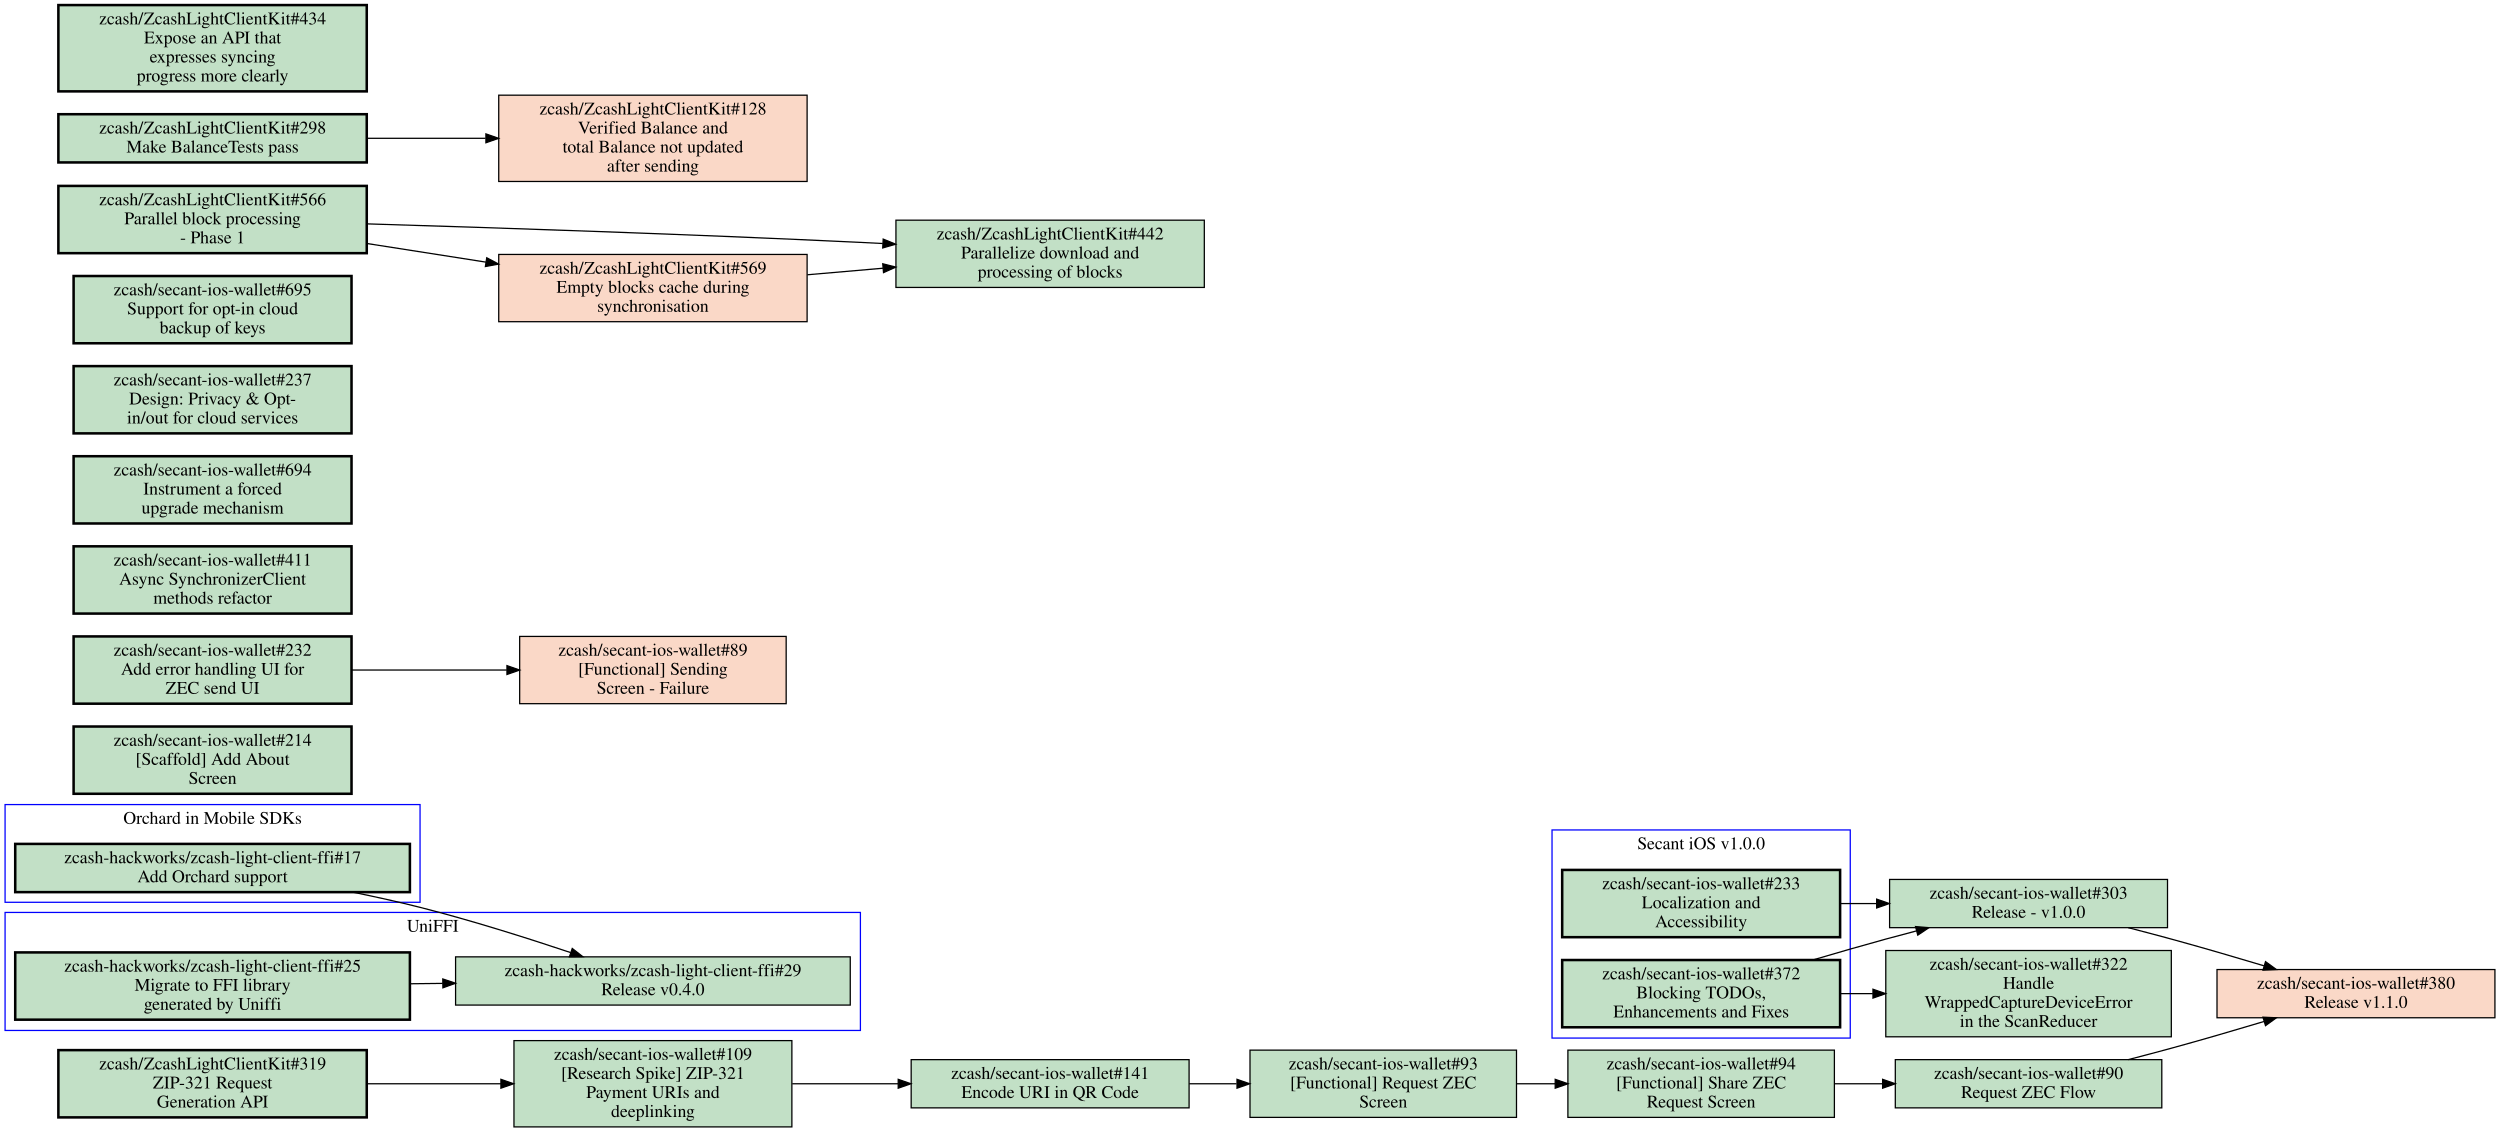
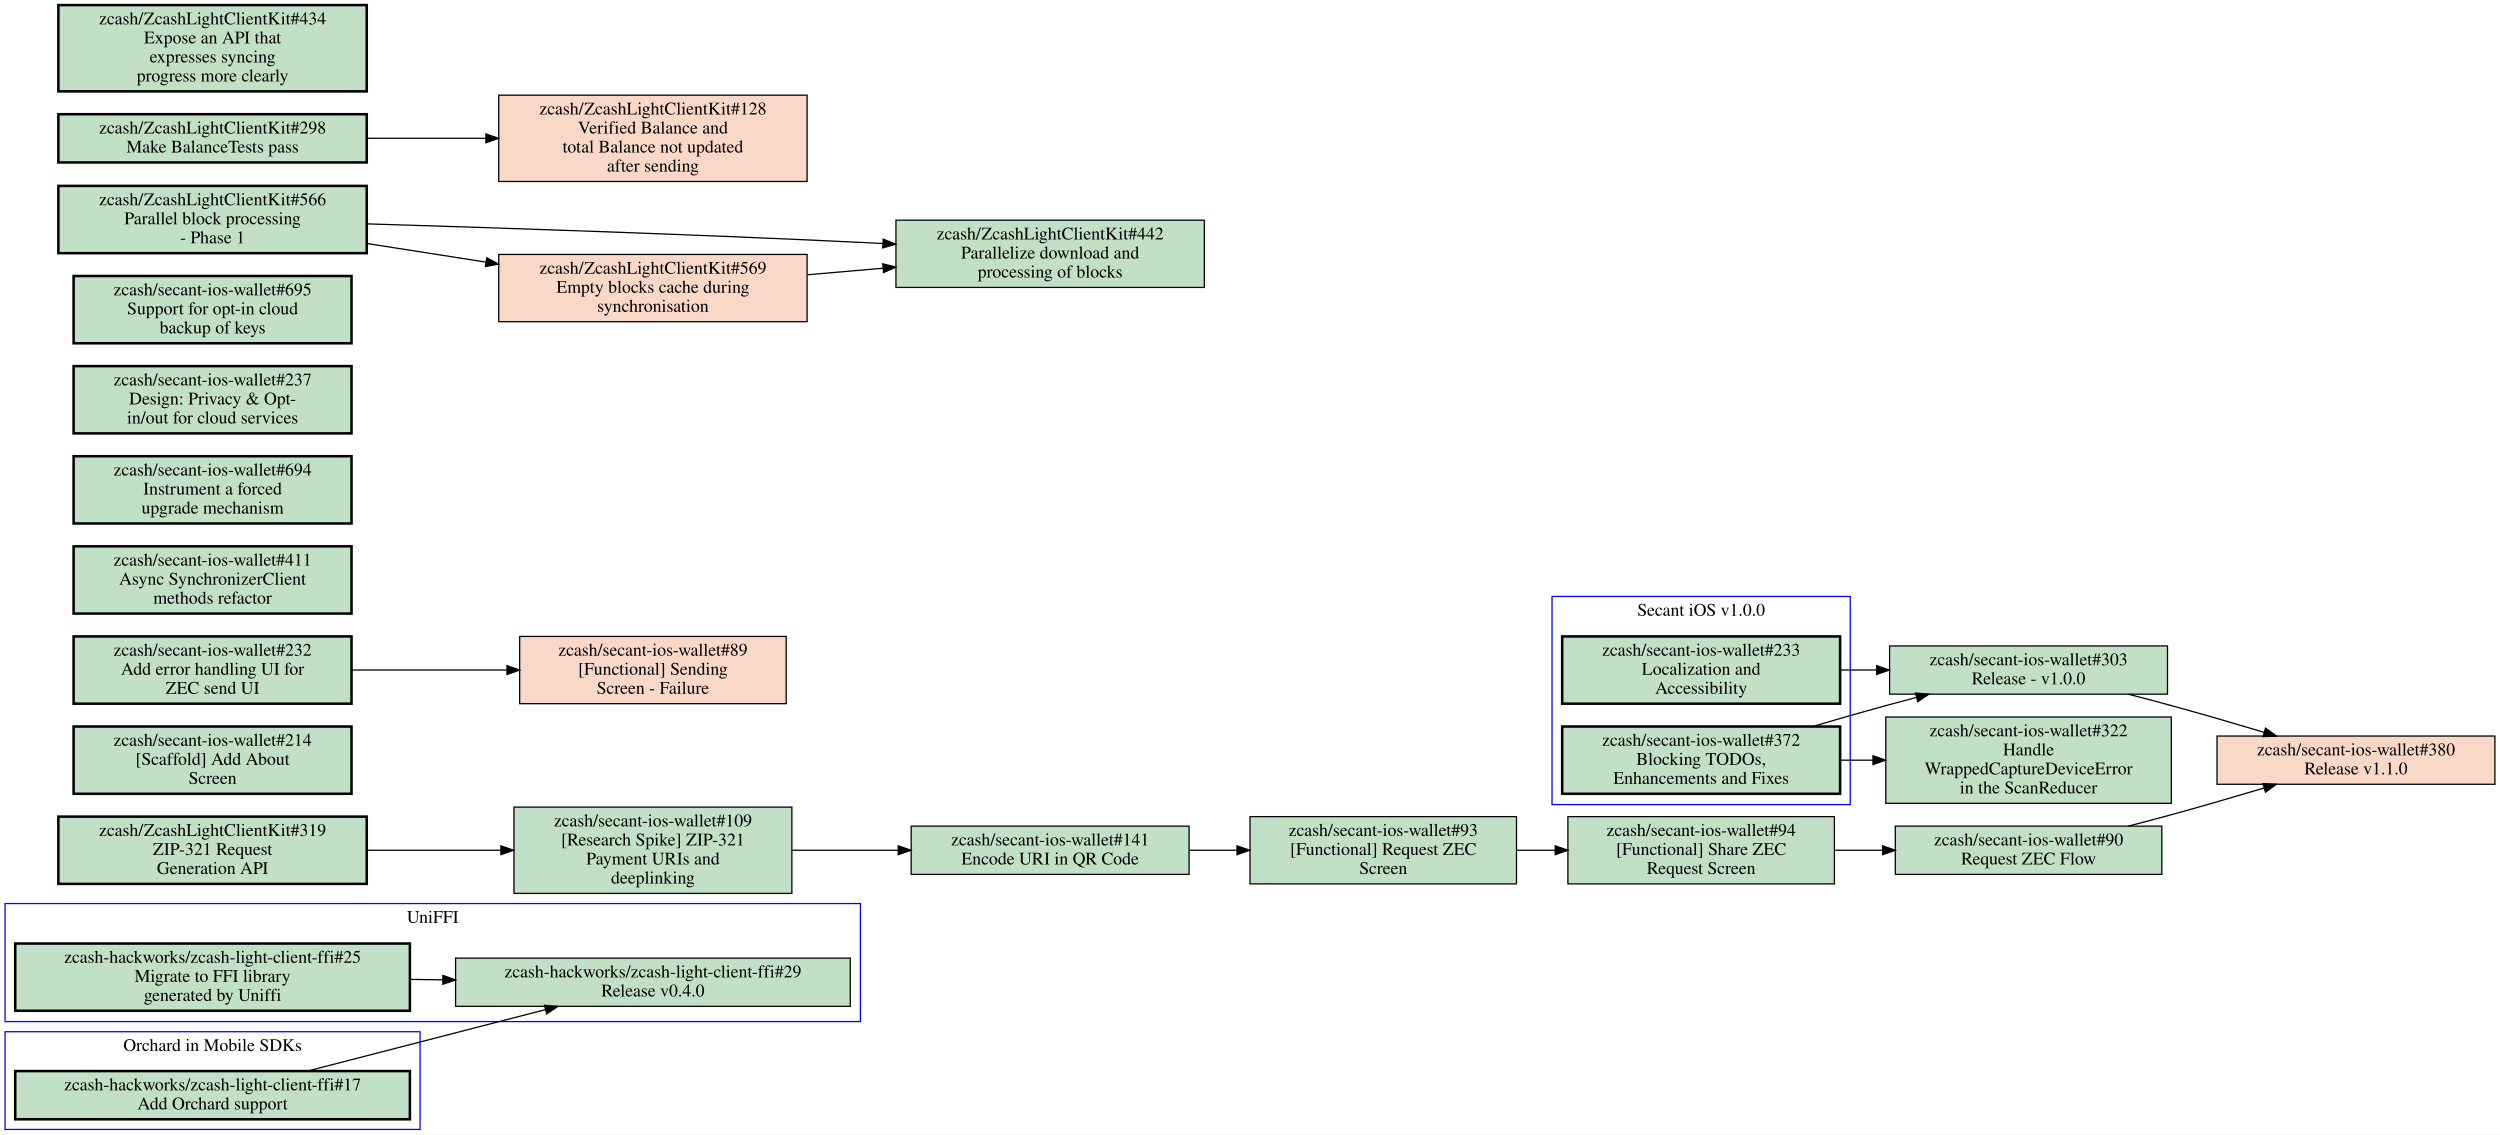
- <svg xmlns="http://www.w3.org/2000/svg" xmlns:xlink="http://www.w3.org/1999/xlink" width="1970pt" height="892pt" viewBox="0.00 0.00 1970.00 892.00">
-   <g id="graph0" class="graph" transform="scale(1 1) rotate(0) translate(4 888)">
-     <polygon fill="white" stroke="transparent" points="-4,4 -4,-888 1966,-888 1966,4 -4,4" />
+ <svg xmlns="http://www.w3.org/2000/svg" xmlns:xlink="http://www.w3.org/1999/xlink" width="1970pt" height="894pt" viewBox="0.00 0.00 1970.00 894.00">
+   <g id="graph0" class="graph" transform="scale(1 1) rotate(0) translate(4 890)">
+     <polygon fill="white" stroke="transparent" points="-4,4 -4,-890 1966,-890 1966,4 -4,4" />
    <g id="clust1" class="cluster">
-       <polygon fill="none" stroke="blue" points="0,-177 0,-254 327,-254 327,-177 0,-177" />
-       <text text-anchor="middle" x="163.5" y="-238.8" font-family="Times,serif" font-size="14.00">Orchard in Mobile SDKs</text>
+       <polygon fill="none" stroke="blue" points="0,-85 0,-178 674,-178 674,-85 0,-85" />
+       <text text-anchor="middle" x="337" y="-162.8" font-family="Times,serif" font-size="14.00">UniFFI</text>
    </g>
    <g id="clust2" class="cluster">
-       <polygon fill="none" stroke="blue" points="1219,-70 1219,-234 1454,-234 1454,-70 1219,-70" />
-       <text text-anchor="middle" x="1336.5" y="-218.8" font-family="Times,serif" font-size="14.00">Secant iOS v1.0.0</text>
+       <polygon fill="none" stroke="blue" points="1219,-256 1219,-420 1454,-420 1454,-256 1219,-256" />
+       <text text-anchor="middle" x="1336.5" y="-404.8" font-family="Times,serif" font-size="14.00">Secant iOS v1.0.0</text>
    </g>
    <g id="clust3" class="cluster">
-       <polygon fill="none" stroke="blue" points="0,-76 0,-169 674,-169 674,-76 0,-76" />
-       <text text-anchor="middle" x="337" y="-153.8" font-family="Times,serif" font-size="14.00">UniFFI</text>
+       <polygon fill="none" stroke="blue" points="0,0 0,-77 327,-77 327,0 0,0" />
+       <text text-anchor="middle" x="163.5" y="-61.8" font-family="Times,serif" font-size="14.00">Orchard in Mobile SDKs</text>
    </g>
    <g id="node1" class="node open">
      <g id="a_node1">
-         <a xlink:href="https://github.com/zcash-hackworks/zcash-light-client-ffi/issues/17" xlink:title="zcash-hackworks/zcash-light-client-ffi#17&#10;Add Orchard support" target="_blank">
-           <polygon fill="#c2e0c6" stroke="black" stroke-width="2" points="319,-223 8,-223 8,-185 319,-185 319,-223" />
-           <text text-anchor="middle" x="163.5" y="-207.8" font-family="Times,serif" font-size="14.00">zcash-hackworks/zcash-light-client-ffi#17</text>
-           <text text-anchor="middle" x="163.5" y="-192.8" font-family="Times,serif" font-size="14.00">Add Orchard support</text>
-         </a>
-       </g>
-     </g>
-     <g id="node4" class="node open">
-       <g id="a_node4">
        <a xlink:href="https://github.com/zcash-hackworks/zcash-light-client-ffi/issues/29" xlink:title="zcash-hackworks/zcash-light-client-ffi#29&#10;Release v0.4.0" target="_blank">
-           <polygon fill="#c2e0c6" stroke="black" points="666,-134 355,-134 355,-96 666,-96 666,-134" />
-           <text text-anchor="middle" x="510.5" y="-118.8" font-family="Times,serif" font-size="14.00">zcash-hackworks/zcash-light-client-ffi#29</text>
-           <text text-anchor="middle" x="510.5" y="-103.8" font-family="Times,serif" font-size="14.00">Release v0.4.0</text>
-         </a>
-       </g>
-     </g>
-     <g id="edge5" class="edge">
-       <path fill="none" stroke="black" d="M274.16,-184.93C291.9,-181.31 310.02,-177.3 327,-173 366.92,-162.89 410.93,-148.98 445.73,-137.33" />
-       <polygon fill="black" stroke="black" points="446.94,-140.62 455.29,-134.1 444.7,-133.99 446.94,-140.62" />
+           <polygon fill="#c2e0c6" stroke="black" points="666,-135 355,-135 355,-97 666,-97 666,-135" />
+           <text text-anchor="middle" x="510.5" y="-119.8" font-family="Times,serif" font-size="14.00">zcash-hackworks/zcash-light-client-ffi#29</text>
+           <text text-anchor="middle" x="510.5" y="-104.8" font-family="Times,serif" font-size="14.00">Release v0.4.0</text>
+         </a>
+       </g>
    </g>
    <g id="node2" class="node open">
      <g id="a_node2">
+         <a xlink:href="https://github.com/zcash-hackworks/zcash-light-client-ffi/issues/25" xlink:title="zcash-hackworks/zcash-light-client-ffi#25&#10;Migrate to FFI library&#10;generated by Uniffi" target="_blank">
+           <polygon fill="#c2e0c6" stroke="black" stroke-width="2" points="319,-146.5 8,-146.5 8,-93.5 319,-93.5 319,-146.5" />
+           <text text-anchor="middle" x="163.5" y="-131.3" font-family="Times,serif" font-size="14.00">zcash-hackworks/zcash-light-client-ffi#25</text>
+           <text text-anchor="middle" x="163.5" y="-116.3" font-family="Times,serif" font-size="14.00">Migrate to FFI library</text>
+           <text text-anchor="middle" x="163.5" y="-101.3" font-family="Times,serif" font-size="14.00">generated by Uniffi</text>
+         </a>
+       </g>
+     </g>
+     <g id="edge1" class="edge">
+       <path fill="none" stroke="black" d="M319.09,-118.21C327.66,-118.11 336.28,-118.01 344.89,-117.91" />
+       <polygon fill="black" stroke="black" points="345.01,-121.41 354.97,-117.79 344.93,-114.41 345.01,-121.41" />
+     </g>
+     <g id="node3" class="node open">
+       <g id="a_node3">
        <a xlink:href="https://github.com/zcash/secant-ios-wallet/issues/372" xlink:title="zcash/secant-ios-wallet#372&#10;Blocking TODOs,&#10;Enhancements and Fixes" target="_blank">
-           <polygon fill="#c2e0c6" stroke="black" stroke-width="2" points="1446,-131.5 1227,-131.5 1227,-78.5 1446,-78.5 1446,-131.5" />
-           <text text-anchor="middle" x="1336.5" y="-116.3" font-family="Times,serif" font-size="14.00">zcash/secant-ios-wallet#372</text>
-           <text text-anchor="middle" x="1336.5" y="-101.3" font-family="Times,serif" font-size="14.00">Blocking TODOs,</text>
-           <text text-anchor="middle" x="1336.5" y="-86.3" font-family="Times,serif" font-size="14.00">Enhancements and Fixes</text>
+           <polygon fill="#c2e0c6" stroke="black" stroke-width="2" points="1446,-317.5 1227,-317.5 1227,-264.5 1446,-264.5 1446,-317.5" />
+           <text text-anchor="middle" x="1336.5" y="-302.3" font-family="Times,serif" font-size="14.00">zcash/secant-ios-wallet#372</text>
+           <text text-anchor="middle" x="1336.5" y="-287.3" font-family="Times,serif" font-size="14.00">Blocking TODOs,</text>
+           <text text-anchor="middle" x="1336.5" y="-272.3" font-family="Times,serif" font-size="14.00">Enhancements and Fixes</text>
        </a>
      </g>
    </g>
    <g id="node6" class="node open">
      <g id="a_node6">
        <a xlink:href="https://github.com/zcash/secant-ios-wallet/issues/303" xlink:title="zcash/secant-ios-wallet#303&#10;Release - v1.0.0" target="_blank">
-           <polygon fill="#c2e0c6" stroke="black" points="1704,-195 1485,-195 1485,-157 1704,-157 1704,-195" />
-           <text text-anchor="middle" x="1594.5" y="-179.8" font-family="Times,serif" font-size="14.00">zcash/secant-ios-wallet#303</text>
-           <text text-anchor="middle" x="1594.5" y="-164.8" font-family="Times,serif" font-size="14.00">Release - v1.0.0</text>
+           <polygon fill="#c2e0c6" stroke="black" points="1704,-381 1485,-381 1485,-343 1704,-343 1704,-381" />
+           <text text-anchor="middle" x="1594.5" y="-365.8" font-family="Times,serif" font-size="14.00">zcash/secant-ios-wallet#303</text>
+           <text text-anchor="middle" x="1594.5" y="-350.8" font-family="Times,serif" font-size="14.00">Release - v1.0.0</text>
        </a>
      </g>
    </g>
    <g id="edge2" class="edge">
-       <path fill="none" stroke="black" d="M1424.4,-131.53C1443.4,-137.12 1463.3,-142.88 1482,-148 1489.8,-150.14 1497.9,-152.3 1506.1,-154.43" />
-       <polygon fill="black" stroke="black" points="1505.44,-157.87 1516,-157 1507.2,-151.1 1505.44,-157.87" />
+       <path fill="none" stroke="black" d="M1424.4,-317.53C1443.4,-323.12 1463.3,-328.88 1482,-334 1489.8,-336.14 1497.9,-338.3 1506.1,-340.43" />
+       <polygon fill="black" stroke="black" points="1505.44,-343.87 1516,-343 1507.2,-337.1 1505.44,-343.87" />
    </g>
    <g id="node7" class="node open">
      <g id="a_node7">
        <a xlink:href="https://github.com/zcash/secant-ios-wallet/issues/322" xlink:title="zcash/secant-ios-wallet#322&#10;Handle&#10;WrappedCaptureDeviceError&#10;in the ScanReducer" target="_blank">
-           <polygon fill="#c2e0c6" stroke="black" points="1707,-139 1482,-139 1482,-71 1707,-71 1707,-139" />
-           <text text-anchor="middle" x="1594.5" y="-123.8" font-family="Times,serif" font-size="14.00">zcash/secant-ios-wallet#322</text>
-           <text text-anchor="middle" x="1594.5" y="-108.8" font-family="Times,serif" font-size="14.00">Handle</text>
-           <text text-anchor="middle" x="1594.5" y="-93.8" font-family="Times,serif" font-size="14.00">WrappedCaptureDeviceError</text>
-           <text text-anchor="middle" x="1594.5" y="-78.8" font-family="Times,serif" font-size="14.00">in the ScanReducer</text>
+           <polygon fill="#c2e0c6" stroke="black" points="1707,-325 1482,-325 1482,-257 1707,-257 1707,-325" />
+           <text text-anchor="middle" x="1594.5" y="-309.8" font-family="Times,serif" font-size="14.00">zcash/secant-ios-wallet#322</text>
+           <text text-anchor="middle" x="1594.5" y="-294.8" font-family="Times,serif" font-size="14.00">Handle</text>
+           <text text-anchor="middle" x="1594.5" y="-279.8" font-family="Times,serif" font-size="14.00">WrappedCaptureDeviceError</text>
+           <text text-anchor="middle" x="1594.5" y="-264.8" font-family="Times,serif" font-size="14.00">in the ScanReducer</text>
        </a>
      </g>
    </g>
    <g id="edge3" class="edge">
-       <path fill="none" stroke="black" d="M1446.1,-105C1454.6,-105 1463.2,-105 1471.8,-105" />
-       <polygon fill="black" stroke="black" points="1471.9,-108.5 1481.9,-105 1471.9,-101.5 1471.9,-108.5" />
-     </g>
-     <g id="node3" class="node open">
-       <g id="a_node3">
+       <path fill="none" stroke="black" d="M1446.1,-291C1454.6,-291 1463.2,-291 1471.8,-291" />
+       <polygon fill="black" stroke="black" points="1471.9,-294.5 1481.9,-291 1471.9,-287.5 1471.9,-294.5" />
+     </g>
+     <g id="node4" class="node open">
+       <g id="a_node4">
        <a xlink:href="https://github.com/zcash/secant-ios-wallet/issues/233" xlink:title="zcash/secant-ios-wallet#233&#10;Localization and&#10;Accessibility" target="_blank">
-           <polygon fill="#c2e0c6" stroke="black" stroke-width="2" points="1446,-202.5 1227,-202.5 1227,-149.5 1446,-149.5 1446,-202.5" />
-           <text text-anchor="middle" x="1336.5" y="-187.3" font-family="Times,serif" font-size="14.00">zcash/secant-ios-wallet#233</text>
-           <text text-anchor="middle" x="1336.5" y="-172.3" font-family="Times,serif" font-size="14.00">Localization and</text>
-           <text text-anchor="middle" x="1336.5" y="-157.3" font-family="Times,serif" font-size="14.00">Accessibility</text>
+           <polygon fill="#c2e0c6" stroke="black" stroke-width="2" points="1446,-388.5 1227,-388.5 1227,-335.5 1446,-335.5 1446,-388.5" />
+           <text text-anchor="middle" x="1336.5" y="-373.3" font-family="Times,serif" font-size="14.00">zcash/secant-ios-wallet#233</text>
+           <text text-anchor="middle" x="1336.5" y="-358.3" font-family="Times,serif" font-size="14.00">Localization and</text>
+           <text text-anchor="middle" x="1336.5" y="-343.3" font-family="Times,serif" font-size="14.00">Accessibility</text>
        </a>
      </g>
    </g>
    <g id="edge4" class="edge">
-       <path fill="none" stroke="black" d="M1446.1,-176C1455.5,-176 1465,-176 1474.5,-176" />
-       <polygon fill="black" stroke="black" points="1474.8,-179.5 1484.8,-176 1474.8,-172.5 1474.8,-179.5" />
+       <path fill="none" stroke="black" d="M1446.1,-362C1455.5,-362 1465,-362 1474.5,-362" />
+       <polygon fill="black" stroke="black" points="1474.8,-365.5 1484.8,-362 1474.8,-358.5 1474.8,-365.5" />
    </g>
    <g id="node5" class="node open">
      <g id="a_node5">
-         <a xlink:href="https://github.com/zcash-hackworks/zcash-light-client-ffi/issues/25" xlink:title="zcash-hackworks/zcash-light-client-ffi#25&#10;Migrate to FFI library&#10;generated by Uniffi" target="_blank">
-           <polygon fill="#c2e0c6" stroke="black" stroke-width="2" points="319,-137.5 8,-137.5 8,-84.5 319,-84.5 319,-137.5" />
-           <text text-anchor="middle" x="163.5" y="-122.3" font-family="Times,serif" font-size="14.00">zcash-hackworks/zcash-light-client-ffi#25</text>
-           <text text-anchor="middle" x="163.5" y="-107.3" font-family="Times,serif" font-size="14.00">Migrate to FFI library</text>
-           <text text-anchor="middle" x="163.5" y="-92.3" font-family="Times,serif" font-size="14.00">generated by Uniffi</text>
-         </a>
-       </g>
-     </g>
-     <g id="edge1" class="edge">
-       <path fill="none" stroke="black" d="M319.09,-112.79C327.66,-112.89 336.28,-112.99 344.89,-113.09" />
-       <polygon fill="black" stroke="black" points="344.93,-116.59 354.97,-113.21 345.01,-109.59 344.93,-116.59" />
+         <a xlink:href="https://github.com/zcash-hackworks/zcash-light-client-ffi/issues/17" xlink:title="zcash-hackworks/zcash-light-client-ffi#17&#10;Add Orchard support" target="_blank">
+           <polygon fill="#c2e0c6" stroke="black" stroke-width="2" points="319,-46 8,-46 8,-8 319,-8 319,-46" />
+           <text text-anchor="middle" x="163.5" y="-30.8" font-family="Times,serif" font-size="14.00">zcash-hackworks/zcash-light-client-ffi#17</text>
+           <text text-anchor="middle" x="163.5" y="-15.8" font-family="Times,serif" font-size="14.00">Add Orchard support</text>
+         </a>
+       </g>
+     </g>
+     <g id="edge5" class="edge">
+       <path fill="none" stroke="black" d="M238.51,-46.09C293.54,-60.29 368.67,-79.67 425.87,-94.43" />
+       <polygon fill="black" stroke="black" points="425.05,-97.83 435.61,-96.94 426.8,-91.06 425.05,-97.83" />
    </g>
    <g id="node8" class="node closed">
      <g id="a_node8">
        <a xlink:href="https://github.com/zcash/secant-ios-wallet/issues/380" xlink:title="zcash/secant-ios-wallet#380&#10;Release v1.1.0" target="_blank">
-           <polygon fill="#fad8c7" stroke="black" points="1962,-124 1743,-124 1743,-86 1962,-86 1962,-124" />
-           <text text-anchor="middle" x="1852.5" y="-108.8" font-family="Times,serif" font-size="14.00">zcash/secant-ios-wallet#380</text>
-           <text text-anchor="middle" x="1852.5" y="-93.8" font-family="Times,serif" font-size="14.00">Release v1.1.0</text>
+           <polygon fill="#fad8c7" stroke="black" points="1962,-310 1743,-310 1743,-272 1962,-272 1962,-310" />
+           <text text-anchor="middle" x="1852.5" y="-294.8" font-family="Times,serif" font-size="14.00">zcash/secant-ios-wallet#380</text>
+           <text text-anchor="middle" x="1852.5" y="-279.8" font-family="Times,serif" font-size="14.00">Release v1.1.0</text>
        </a>
      </g>
    </g>
    <g id="edge6" class="edge">
-       <path fill="none" stroke="black" d="M1673,-157C1684.4,-154.07 1696,-151.01 1707,-148 1730.9,-141.46 1756.8,-133.89 1780,-126.94" />
-       <polygon fill="black" stroke="black" points="1781.23,-130.23 1789.8,-124 1779.22,-123.52 1781.23,-130.23" />
+       <path fill="none" stroke="black" d="M1673,-343C1684.4,-340.07 1696,-337.01 1707,-334 1730.9,-327.46 1756.8,-319.89 1780,-312.94" />
+       <polygon fill="black" stroke="black" points="1781.23,-316.23 1789.8,-310 1779.22,-309.52 1781.23,-316.23" />
    </g>
    <g id="node9" class="node open">
      <g id="a_node9">
        <a xlink:href="https://github.com/zcash/secant-ios-wallet/issues/214" xlink:title="zcash/secant-ios-wallet#214&#10;[Scaffold] Add About&#10;Screen" target="_blank">
-           <polygon fill="#c2e0c6" stroke="black" stroke-width="2" points="273,-315.5 54,-315.5 54,-262.5 273,-262.5 273,-315.5" />
-           <text text-anchor="middle" x="163.5" y="-300.3" font-family="Times,serif" font-size="14.00">zcash/secant-ios-wallet#214</text>
-           <text text-anchor="middle" x="163.5" y="-285.3" font-family="Times,serif" font-size="14.00">[Scaffold] Add About</text>
-           <text text-anchor="middle" x="163.5" y="-270.3" font-family="Times,serif" font-size="14.00">Screen</text>
+           <polygon fill="#c2e0c6" stroke="black" stroke-width="2" points="273,-317.5 54,-317.5 54,-264.5 273,-264.5 273,-317.5" />
+           <text text-anchor="middle" x="163.5" y="-302.3" font-family="Times,serif" font-size="14.00">zcash/secant-ios-wallet#214</text>
+           <text text-anchor="middle" x="163.5" y="-287.3" font-family="Times,serif" font-size="14.00">[Scaffold] Add About</text>
+           <text text-anchor="middle" x="163.5" y="-272.3" font-family="Times,serif" font-size="14.00">Screen</text>
        </a>
      </g>
    </g>
    <g id="node10" class="node open">
      <g id="a_node10">
        <a xlink:href="https://github.com/zcash/secant-ios-wallet/issues/93" xlink:title="zcash/secant-ios-wallet#93&#10;[Functional] Request ZEC&#10;Screen" target="_blank">
-           <polygon fill="#c2e0c6" stroke="black" points="1191,-60.5 981,-60.5 981,-7.5 1191,-7.5 1191,-60.5" />
-           <text text-anchor="middle" x="1086" y="-45.3" font-family="Times,serif" font-size="14.00">zcash/secant-ios-wallet#93</text>
-           <text text-anchor="middle" x="1086" y="-30.3" font-family="Times,serif" font-size="14.00">[Functional] Request ZEC</text>
-           <text text-anchor="middle" x="1086" y="-15.3" font-family="Times,serif" font-size="14.00">Screen</text>
+           <polygon fill="#c2e0c6" stroke="black" points="1191,-246.5 981,-246.5 981,-193.5 1191,-193.5 1191,-246.5" />
+           <text text-anchor="middle" x="1086" y="-231.3" font-family="Times,serif" font-size="14.00">zcash/secant-ios-wallet#93</text>
+           <text text-anchor="middle" x="1086" y="-216.3" font-family="Times,serif" font-size="14.00">[Functional] Request ZEC</text>
+           <text text-anchor="middle" x="1086" y="-201.3" font-family="Times,serif" font-size="14.00">Screen</text>
        </a>
      </g>
    </g>
    <g id="node11" class="node open">
      <g id="a_node11">
        <a xlink:href="https://github.com/zcash/secant-ios-wallet/issues/94" xlink:title="zcash/secant-ios-wallet#94&#10;[Functional] Share ZEC&#10;Request Screen" target="_blank">
-           <polygon fill="#c2e0c6" stroke="black" points="1441.5,-60.5 1231.5,-60.5 1231.5,-7.5 1441.5,-7.5 1441.5,-60.5" />
-           <text text-anchor="middle" x="1336.5" y="-45.3" font-family="Times,serif" font-size="14.00">zcash/secant-ios-wallet#94</text>
-           <text text-anchor="middle" x="1336.5" y="-30.3" font-family="Times,serif" font-size="14.00">[Functional] Share ZEC</text>
-           <text text-anchor="middle" x="1336.5" y="-15.3" font-family="Times,serif" font-size="14.00">Request Screen</text>
+           <polygon fill="#c2e0c6" stroke="black" points="1441.5,-246.5 1231.5,-246.5 1231.5,-193.5 1441.5,-193.5 1441.5,-246.5" />
+           <text text-anchor="middle" x="1336.5" y="-231.3" font-family="Times,serif" font-size="14.00">zcash/secant-ios-wallet#94</text>
+           <text text-anchor="middle" x="1336.5" y="-216.3" font-family="Times,serif" font-size="14.00">[Functional] Share ZEC</text>
+           <text text-anchor="middle" x="1336.5" y="-201.3" font-family="Times,serif" font-size="14.00">Request Screen</text>
        </a>
      </g>
    </g>
    <g id="edge7" class="edge">
-       <path fill="none" stroke="black" d="M1191.3,-34C1201.3,-34 1211.4,-34 1221.5,-34" />
-       <polygon fill="black" stroke="black" points="1221.5,-37.5 1231.5,-34 1221.5,-30.5 1221.5,-37.5" />
+       <path fill="none" stroke="black" d="M1191.3,-220C1201.3,-220 1211.4,-220 1221.5,-220" />
+       <polygon fill="black" stroke="black" points="1221.5,-223.5 1231.5,-220 1221.5,-216.5 1221.5,-223.5" />
    </g>
    <g id="node12" class="node open">
      <g id="a_node12">
        <a xlink:href="https://github.com/zcash/secant-ios-wallet/issues/90" xlink:title="zcash/secant-ios-wallet#90&#10;Request ZEC Flow" target="_blank">
-           <polygon fill="#c2e0c6" stroke="black" points="1699.5,-53 1489.5,-53 1489.5,-15 1699.5,-15 1699.5,-53" />
-           <text text-anchor="middle" x="1594.5" y="-37.8" font-family="Times,serif" font-size="14.00">zcash/secant-ios-wallet#90</text>
-           <text text-anchor="middle" x="1594.5" y="-22.8" font-family="Times,serif" font-size="14.00">Request ZEC Flow</text>
+           <polygon fill="#c2e0c6" stroke="black" points="1699.5,-239 1489.5,-239 1489.5,-201 1699.5,-201 1699.5,-239" />
+           <text text-anchor="middle" x="1594.5" y="-223.8" font-family="Times,serif" font-size="14.00">zcash/secant-ios-wallet#90</text>
+           <text text-anchor="middle" x="1594.5" y="-208.8" font-family="Times,serif" font-size="14.00">Request ZEC Flow</text>
        </a>
      </g>
    </g>
    <g id="edge8" class="edge">
-       <path fill="none" stroke="black" d="M1441.6,-34C1454.1,-34 1466.8,-34 1479.4,-34" />
-       <polygon fill="black" stroke="black" points="1479.5,-37.5 1489.5,-34 1479.5,-30.5 1479.5,-37.5" />
+       <path fill="none" stroke="black" d="M1441.6,-220C1454.1,-220 1466.8,-220 1479.4,-220" />
+       <polygon fill="black" stroke="black" points="1479.5,-223.5 1489.5,-220 1479.5,-216.5 1479.5,-223.5" />
    </g>
    <g id="edge9" class="edge">
-       <path fill="none" stroke="black" d="M1673,-53C1684.4,-55.94 1696,-58.99 1707,-62 1730.9,-68.54 1756.8,-76.11 1780,-83.06" />
-       <polygon fill="black" stroke="black" points="1779.22,-86.48 1789.8,-86 1781.22,-79.78 1779.22,-86.48" />
+       <path fill="none" stroke="black" d="M1673,-239C1684.4,-241.93 1696,-244.99 1707,-248 1730.9,-254.54 1756.8,-262.11 1780,-269.06" />
+       <polygon fill="black" stroke="black" points="1779.22,-272.48 1789.8,-272 1781.23,-265.77 1779.22,-272.48" />
    </g>
    <g id="node13" class="node closed">
      <g id="a_node13">
        <a xlink:href="https://github.com/zcash/secant-ios-wallet/issues/89" xlink:title="zcash/secant-ios-wallet#89&#10;[Functional] Sending&#10;Screen - Failure" target="_blank">
-           <polygon fill="#fad8c7" stroke="black" points="615.5,-386.5 405.5,-386.5 405.5,-333.5 615.5,-333.5 615.5,-386.5" />
-           <text text-anchor="middle" x="510.5" y="-371.3" font-family="Times,serif" font-size="14.00">zcash/secant-ios-wallet#89</text>
-           <text text-anchor="middle" x="510.5" y="-356.3" font-family="Times,serif" font-size="14.00">[Functional] Sending</text>
-           <text text-anchor="middle" x="510.5" y="-341.3" font-family="Times,serif" font-size="14.00">Screen - Failure</text>
+           <polygon fill="#fad8c7" stroke="black" points="615.5,-388.5 405.5,-388.5 405.5,-335.5 615.5,-335.5 615.5,-388.5" />
+           <text text-anchor="middle" x="510.5" y="-373.3" font-family="Times,serif" font-size="14.00">zcash/secant-ios-wallet#89</text>
+           <text text-anchor="middle" x="510.5" y="-358.3" font-family="Times,serif" font-size="14.00">[Functional] Sending</text>
+           <text text-anchor="middle" x="510.5" y="-343.3" font-family="Times,serif" font-size="14.00">Screen - Failure</text>
        </a>
      </g>
    </g>
    <g id="node14" class="node open">
      <g id="a_node14">
        <a xlink:href="https://github.com/zcash/secant-ios-wallet/issues/411" xlink:title="zcash/secant-ios-wallet#411&#10;Async SynchronizerClient&#10;methods refactor" target="_blank">
-           <polygon fill="#c2e0c6" stroke="black" stroke-width="2" points="273,-457.5 54,-457.5 54,-404.5 273,-404.5 273,-457.5" />
-           <text text-anchor="middle" x="163.5" y="-442.3" font-family="Times,serif" font-size="14.00">zcash/secant-ios-wallet#411</text>
-           <text text-anchor="middle" x="163.5" y="-427.3" font-family="Times,serif" font-size="14.00">Async SynchronizerClient</text>
-           <text text-anchor="middle" x="163.5" y="-412.3" font-family="Times,serif" font-size="14.00">methods refactor</text>
+           <polygon fill="#c2e0c6" stroke="black" stroke-width="2" points="273,-459.5 54,-459.5 54,-406.5 273,-406.5 273,-459.5" />
+           <text text-anchor="middle" x="163.5" y="-444.3" font-family="Times,serif" font-size="14.00">zcash/secant-ios-wallet#411</text>
+           <text text-anchor="middle" x="163.5" y="-429.3" font-family="Times,serif" font-size="14.00">Async SynchronizerClient</text>
+           <text text-anchor="middle" x="163.5" y="-414.3" font-family="Times,serif" font-size="14.00">methods refactor</text>
        </a>
      </g>
    </g>
    <g id="node15" class="node open">
      <g id="a_node15">
        <a xlink:href="https://github.com/zcash/secant-ios-wallet/issues/109" xlink:title="zcash/secant-ios-wallet#109&#10;[Research Spike] ZIP-321&#10;Payment URIs and&#10;deeplinking" target="_blank">
-           <polygon fill="#c2e0c6" stroke="black" points="620,-68 401,-68 401,0 620,0 620,-68" />
-           <text text-anchor="middle" x="510.5" y="-52.8" font-family="Times,serif" font-size="14.00">zcash/secant-ios-wallet#109</text>
-           <text text-anchor="middle" x="510.5" y="-37.8" font-family="Times,serif" font-size="14.00">[Research Spike] ZIP-321</text>
-           <text text-anchor="middle" x="510.5" y="-22.8" font-family="Times,serif" font-size="14.00">Payment URIs and</text>
-           <text text-anchor="middle" x="510.5" y="-7.8" font-family="Times,serif" font-size="14.00">deeplinking</text>
+           <polygon fill="#c2e0c6" stroke="black" points="620,-254 401,-254 401,-186 620,-186 620,-254" />
+           <text text-anchor="middle" x="510.5" y="-238.8" font-family="Times,serif" font-size="14.00">zcash/secant-ios-wallet#109</text>
+           <text text-anchor="middle" x="510.5" y="-223.8" font-family="Times,serif" font-size="14.00">[Research Spike] ZIP-321</text>
+           <text text-anchor="middle" x="510.5" y="-208.8" font-family="Times,serif" font-size="14.00">Payment URIs and</text>
+           <text text-anchor="middle" x="510.5" y="-193.8" font-family="Times,serif" font-size="14.00">deeplinking</text>
        </a>
      </g>
    </g>
    <g id="node16" class="node open">
      <g id="a_node16">
        <a xlink:href="https://github.com/zcash/secant-ios-wallet/issues/141" xlink:title="zcash/secant-ios-wallet#141&#10;Encode URI in QR Code" target="_blank">
-           <polygon fill="#c2e0c6" stroke="black" points="933,-53 714,-53 714,-15 933,-15 933,-53" />
-           <text text-anchor="middle" x="823.5" y="-37.8" font-family="Times,serif" font-size="14.00">zcash/secant-ios-wallet#141</text>
-           <text text-anchor="middle" x="823.5" y="-22.8" font-family="Times,serif" font-size="14.00">Encode URI in QR Code</text>
+           <polygon fill="#c2e0c6" stroke="black" points="933,-239 714,-239 714,-201 933,-201 933,-239" />
+           <text text-anchor="middle" x="823.5" y="-223.8" font-family="Times,serif" font-size="14.00">zcash/secant-ios-wallet#141</text>
+           <text text-anchor="middle" x="823.5" y="-208.8" font-family="Times,serif" font-size="14.00">Encode URI in QR Code</text>
        </a>
      </g>
    </g>
    <g id="edge10" class="edge">
-       <path fill="none" stroke="black" d="M620.27,-34C647.26,-34 676.32,-34 703.76,-34" />
-       <polygon fill="black" stroke="black" points="703.79,-37.5 713.79,-34 703.79,-30.5 703.79,-37.5" />
+       <path fill="none" stroke="black" d="M620.27,-220C647.26,-220 676.32,-220 703.76,-220" />
+       <polygon fill="black" stroke="black" points="703.79,-223.5 713.79,-220 703.79,-216.5 703.79,-223.5" />
    </g>
    <g id="edge11" class="edge">
-       <path fill="none" stroke="black" d="M933.09,-34C945.41,-34 958,-34 970.4,-34" />
-       <polygon fill="black" stroke="black" points="970.76,-37.5 980.76,-34 970.76,-30.5 970.76,-37.5" />
+       <path fill="none" stroke="black" d="M933.09,-220C945.41,-220 958,-220 970.4,-220" />
+       <polygon fill="black" stroke="black" points="970.76,-223.5 980.76,-220 970.76,-216.5 970.76,-223.5" />
    </g>
    <g id="node17" class="node open">
      <g id="a_node17">
        <a xlink:href="https://github.com/zcash/secant-ios-wallet/issues/232" xlink:title="zcash/secant-ios-wallet#232&#10;Add error handling UI for&#10;ZEC send UI" target="_blank">
-           <polygon fill="#c2e0c6" stroke="black" stroke-width="2" points="273,-386.5 54,-386.5 54,-333.5 273,-333.5 273,-386.5" />
-           <text text-anchor="middle" x="163.5" y="-371.3" font-family="Times,serif" font-size="14.00">zcash/secant-ios-wallet#232</text>
-           <text text-anchor="middle" x="163.5" y="-356.3" font-family="Times,serif" font-size="14.00">Add error handling UI for</text>
-           <text text-anchor="middle" x="163.5" y="-341.3" font-family="Times,serif" font-size="14.00">ZEC send UI</text>
+           <polygon fill="#c2e0c6" stroke="black" stroke-width="2" points="273,-388.5 54,-388.5 54,-335.5 273,-335.5 273,-388.5" />
+           <text text-anchor="middle" x="163.5" y="-373.3" font-family="Times,serif" font-size="14.00">zcash/secant-ios-wallet#232</text>
+           <text text-anchor="middle" x="163.5" y="-358.3" font-family="Times,serif" font-size="14.00">Add error handling UI for</text>
+           <text text-anchor="middle" x="163.5" y="-343.3" font-family="Times,serif" font-size="14.00">ZEC send UI</text>
        </a>
      </g>
    </g>
    <g id="edge12" class="edge">
-       <path fill="none" stroke="black" d="M273.19,-360C312.07,-360 355.99,-360 395.32,-360" />
-       <polygon fill="black" stroke="black" points="395.48,-363.5 405.48,-360 395.48,-356.5 395.48,-363.5" />
+       <path fill="none" stroke="black" d="M273.19,-362C312.07,-362 355.99,-362 395.32,-362" />
+       <polygon fill="black" stroke="black" points="395.48,-365.5 405.48,-362 395.48,-358.5 395.48,-365.5" />
    </g>
    <g id="node18" class="node open">
      <g id="a_node18">
        <a xlink:href="https://github.com/zcash/ZcashLightClientKit/issues/319" xlink:title="zcash/ZcashLightClientKit#319&#10;ZIP-321 Request&#10;Generation API" target="_blank">
-           <polygon fill="#c2e0c6" stroke="black" stroke-width="2" points="285,-60.5 42,-60.5 42,-7.5 285,-7.5 285,-60.5" />
-           <text text-anchor="middle" x="163.5" y="-45.3" font-family="Times,serif" font-size="14.00">zcash/ZcashLightClientKit#319</text>
-           <text text-anchor="middle" x="163.5" y="-30.3" font-family="Times,serif" font-size="14.00">ZIP-321 Request</text>
-           <text text-anchor="middle" x="163.5" y="-15.3" font-family="Times,serif" font-size="14.00">Generation API</text>
+           <polygon fill="#c2e0c6" stroke="black" stroke-width="2" points="285,-246.5 42,-246.5 42,-193.5 285,-193.5 285,-246.5" />
+           <text text-anchor="middle" x="163.5" y="-231.3" font-family="Times,serif" font-size="14.00">zcash/ZcashLightClientKit#319</text>
+           <text text-anchor="middle" x="163.5" y="-216.3" font-family="Times,serif" font-size="14.00">ZIP-321 Request</text>
+           <text text-anchor="middle" x="163.5" y="-201.3" font-family="Times,serif" font-size="14.00">Generation API</text>
        </a>
      </g>
    </g>
    <g id="edge13" class="edge">
-       <path fill="none" stroke="black" d="M285.16,-34C319.39,-34 356.61,-34 390.72,-34" />
-       <polygon fill="black" stroke="black" points="390.72,-37.5 400.72,-34 390.72,-30.5 390.72,-37.5" />
+       <path fill="none" stroke="black" d="M285.16,-220C319.39,-220 356.61,-220 390.72,-220" />
+       <polygon fill="black" stroke="black" points="390.72,-223.5 400.72,-220 390.72,-216.5 390.72,-223.5" />
    </g>
    <g id="node19" class="node open">
      <g id="a_node19">
        <a xlink:href="https://github.com/zcash/secant-ios-wallet/issues/694" xlink:title="zcash/secant-ios-wallet#694&#10;Instrument a forced&#10;upgrade mechanism" target="_blank">
-           <polygon fill="#c2e0c6" stroke="black" stroke-width="2" points="273,-528.5 54,-528.5 54,-475.5 273,-475.5 273,-528.5" />
-           <text text-anchor="middle" x="163.5" y="-513.3" font-family="Times,serif" font-size="14.00">zcash/secant-ios-wallet#694</text>
-           <text text-anchor="middle" x="163.5" y="-498.3" font-family="Times,serif" font-size="14.00">Instrument a forced</text>
-           <text text-anchor="middle" x="163.5" y="-483.3" font-family="Times,serif" font-size="14.00">upgrade mechanism</text>
+           <polygon fill="#c2e0c6" stroke="black" stroke-width="2" points="273,-530.5 54,-530.5 54,-477.5 273,-477.5 273,-530.5" />
+           <text text-anchor="middle" x="163.5" y="-515.3" font-family="Times,serif" font-size="14.00">zcash/secant-ios-wallet#694</text>
+           <text text-anchor="middle" x="163.5" y="-500.3" font-family="Times,serif" font-size="14.00">Instrument a forced</text>
+           <text text-anchor="middle" x="163.5" y="-485.3" font-family="Times,serif" font-size="14.00">upgrade mechanism</text>
        </a>
      </g>
    </g>
    <g id="node20" class="node open">
      <g id="a_node20">
        <a xlink:href="https://github.com/zcash/secant-ios-wallet/issues/237" xlink:title="zcash/secant-ios-wallet#237&#10;Design: Privacy &amp; Opt-&#10;in/out for cloud services" target="_blank">
-           <polygon fill="#c2e0c6" stroke="black" stroke-width="2" points="273,-599.5 54,-599.5 54,-546.5 273,-546.5 273,-599.5" />
-           <text text-anchor="middle" x="163.5" y="-584.3" font-family="Times,serif" font-size="14.00">zcash/secant-ios-wallet#237</text>
-           <text text-anchor="middle" x="163.5" y="-569.3" font-family="Times,serif" font-size="14.00">Design: Privacy &amp; Opt-</text>
-           <text text-anchor="middle" x="163.5" y="-554.3" font-family="Times,serif" font-size="14.00">in/out for cloud services</text>
+           <polygon fill="#c2e0c6" stroke="black" stroke-width="2" points="273,-601.5 54,-601.5 54,-548.5 273,-548.5 273,-601.5" />
+           <text text-anchor="middle" x="163.5" y="-586.3" font-family="Times,serif" font-size="14.00">zcash/secant-ios-wallet#237</text>
+           <text text-anchor="middle" x="163.5" y="-571.3" font-family="Times,serif" font-size="14.00">Design: Privacy &amp; Opt-</text>
+           <text text-anchor="middle" x="163.5" y="-556.3" font-family="Times,serif" font-size="14.00">in/out for cloud services</text>
        </a>
      </g>
    </g>
    <g id="node21" class="node open">
      <g id="a_node21">
        <a xlink:href="https://github.com/zcash/secant-ios-wallet/issues/695" xlink:title="zcash/secant-ios-wallet#695&#10;Support for opt-in cloud&#10;backup of keys" target="_blank">
-           <polygon fill="#c2e0c6" stroke="black" stroke-width="2" points="273,-670.5 54,-670.5 54,-617.5 273,-617.5 273,-670.5" />
-           <text text-anchor="middle" x="163.5" y="-655.3" font-family="Times,serif" font-size="14.00">zcash/secant-ios-wallet#695</text>
-           <text text-anchor="middle" x="163.5" y="-640.3" font-family="Times,serif" font-size="14.00">Support for opt-in cloud</text>
-           <text text-anchor="middle" x="163.5" y="-625.3" font-family="Times,serif" font-size="14.00">backup of keys</text>
+           <polygon fill="#c2e0c6" stroke="black" stroke-width="2" points="273,-672.5 54,-672.5 54,-619.5 273,-619.5 273,-672.5" />
+           <text text-anchor="middle" x="163.5" y="-657.3" font-family="Times,serif" font-size="14.00">zcash/secant-ios-wallet#695</text>
+           <text text-anchor="middle" x="163.5" y="-642.3" font-family="Times,serif" font-size="14.00">Support for opt-in cloud</text>
+           <text text-anchor="middle" x="163.5" y="-627.3" font-family="Times,serif" font-size="14.00">backup of keys</text>
        </a>
      </g>
    </g>
    <g id="node22" class="node open">
      <g id="a_node22">
        <a xlink:href="https://github.com/zcash/ZcashLightClientKit/issues/442" xlink:title="zcash/ZcashLightClientKit#442&#10;Parallelize download and&#10;processing of blocks" target="_blank">
-           <polygon fill="#c2e0c6" stroke="black" points="945,-714.5 702,-714.5 702,-661.5 945,-661.5 945,-714.5" />
-           <text text-anchor="middle" x="823.5" y="-699.3" font-family="Times,serif" font-size="14.00">zcash/ZcashLightClientKit#442</text>
-           <text text-anchor="middle" x="823.5" y="-684.3" font-family="Times,serif" font-size="14.00">Parallelize download and</text>
-           <text text-anchor="middle" x="823.5" y="-669.3" font-family="Times,serif" font-size="14.00">processing of blocks</text>
+           <polygon fill="#c2e0c6" stroke="black" points="945,-716.5 702,-716.5 702,-663.5 945,-663.5 945,-716.5" />
+           <text text-anchor="middle" x="823.5" y="-701.3" font-family="Times,serif" font-size="14.00">zcash/ZcashLightClientKit#442</text>
+           <text text-anchor="middle" x="823.5" y="-686.3" font-family="Times,serif" font-size="14.00">Parallelize download and</text>
+           <text text-anchor="middle" x="823.5" y="-671.3" font-family="Times,serif" font-size="14.00">processing of blocks</text>
        </a>
      </g>
    </g>
    <g id="node23" class="node open">
      <g id="a_node23">
        <a xlink:href="https://github.com/zcash/ZcashLightClientKit/issues/566" xlink:title="zcash/ZcashLightClientKit#566&#10;Parallel block processing&#10;- Phase 1" target="_blank">
-           <polygon fill="#c2e0c6" stroke="black" stroke-width="2" points="285,-741.5 42,-741.5 42,-688.5 285,-688.5 285,-741.5" />
-           <text text-anchor="middle" x="163.5" y="-726.3" font-family="Times,serif" font-size="14.00">zcash/ZcashLightClientKit#566</text>
-           <text text-anchor="middle" x="163.5" y="-711.3" font-family="Times,serif" font-size="14.00">Parallel block processing</text>
-           <text text-anchor="middle" x="163.5" y="-696.3" font-family="Times,serif" font-size="14.00">- Phase 1</text>
+           <polygon fill="#c2e0c6" stroke="black" stroke-width="2" points="285,-743.5 42,-743.5 42,-690.5 285,-690.5 285,-743.5" />
+           <text text-anchor="middle" x="163.5" y="-728.3" font-family="Times,serif" font-size="14.00">zcash/ZcashLightClientKit#566</text>
+           <text text-anchor="middle" x="163.5" y="-713.3" font-family="Times,serif" font-size="14.00">Parallel block processing</text>
+           <text text-anchor="middle" x="163.5" y="-698.3" font-family="Times,serif" font-size="14.00">- Phase 1</text>
        </a>
      </g>
    </g>
    <g id="edge14" class="edge">
-       <path fill="none" stroke="black" d="M285.24,-711.59C388.5,-708.47 541.06,-703.38 674,-697 679.78,-696.72 685.7,-696.42 691.67,-696.11" />
-       <polygon fill="black" stroke="black" points="691.96,-699.6 701.76,-695.57 691.59,-692.61 691.96,-699.6" />
+       <path fill="none" stroke="black" d="M285.24,-713.59C388.5,-710.47 541.06,-705.38 674,-699 679.78,-698.72 685.7,-698.42 691.67,-698.11" />
+       <polygon fill="black" stroke="black" points="691.96,-701.6 701.76,-697.57 691.59,-694.61 691.96,-701.6" />
    </g>
    <g id="node24" class="node closed">
      <g id="a_node24">
        <a xlink:href="https://github.com/zcash/ZcashLightClientKit/issues/569" xlink:title="zcash/ZcashLightClientKit#569&#10;Empty blocks cache during&#10;synchronisation" target="_blank">
-           <polygon fill="#fad8c7" stroke="black" points="632,-687.5 389,-687.5 389,-634.5 632,-634.5 632,-687.5" />
-           <text text-anchor="middle" x="510.5" y="-672.3" font-family="Times,serif" font-size="14.00">zcash/ZcashLightClientKit#569</text>
-           <text text-anchor="middle" x="510.5" y="-657.3" font-family="Times,serif" font-size="14.00">Empty blocks cache during</text>
-           <text text-anchor="middle" x="510.5" y="-642.3" font-family="Times,serif" font-size="14.00">synchronisation</text>
+           <polygon fill="#fad8c7" stroke="black" points="632,-689.5 389,-689.5 389,-636.5 632,-636.5 632,-689.5" />
+           <text text-anchor="middle" x="510.5" y="-674.3" font-family="Times,serif" font-size="14.00">zcash/ZcashLightClientKit#569</text>
+           <text text-anchor="middle" x="510.5" y="-659.3" font-family="Times,serif" font-size="14.00">Empty blocks cache during</text>
+           <text text-anchor="middle" x="510.5" y="-644.3" font-family="Times,serif" font-size="14.00">synchronisation</text>
        </a>
      </g>
    </g>
    <g id="edge15" class="edge">
-       <path fill="none" stroke="black" d="M285.16,-696.11C315.5,-691.37 348.19,-686.25 378.98,-681.43" />
-       <polygon fill="black" stroke="black" points="379.56,-684.88 388.9,-679.88 378.48,-677.97 379.56,-684.88" />
+       <path fill="none" stroke="black" d="M285.16,-698.11C315.5,-693.37 348.19,-688.25 378.98,-683.43" />
+       <polygon fill="black" stroke="black" points="379.56,-686.88 388.9,-681.88 378.48,-679.97 379.56,-686.88" />
    </g>
    <g id="edge16" class="edge">
-       <path fill="none" stroke="black" d="M632.19,-671.48C651.76,-673.18 672.11,-674.94 691.9,-676.66" />
-       <polygon fill="black" stroke="black" points="691.61,-680.15 701.88,-677.53 692.22,-673.17 691.61,-680.15" />
+       <path fill="none" stroke="black" d="M632.19,-673.48C651.76,-675.18 672.11,-676.94 691.9,-678.66" />
+       <polygon fill="black" stroke="black" points="691.61,-682.15 701.88,-679.53 692.22,-675.17 691.61,-682.15" />
    </g>
    <g id="node25" class="node open">
      <g id="a_node25">
        <a xlink:href="https://github.com/zcash/ZcashLightClientKit/issues/298" xlink:title="zcash/ZcashLightClientKit#298&#10;Make BalanceTests pass" target="_blank">
-           <polygon fill="#c2e0c6" stroke="black" stroke-width="2" points="285,-798 42,-798 42,-760 285,-760 285,-798" />
-           <text text-anchor="middle" x="163.5" y="-782.8" font-family="Times,serif" font-size="14.00">zcash/ZcashLightClientKit#298</text>
-           <text text-anchor="middle" x="163.5" y="-767.8" font-family="Times,serif" font-size="14.00">Make BalanceTests pass</text>
+           <polygon fill="#c2e0c6" stroke="black" stroke-width="2" points="285,-800 42,-800 42,-762 285,-762 285,-800" />
+           <text text-anchor="middle" x="163.5" y="-784.8" font-family="Times,serif" font-size="14.00">zcash/ZcashLightClientKit#298</text>
+           <text text-anchor="middle" x="163.5" y="-769.8" font-family="Times,serif" font-size="14.00">Make BalanceTests pass</text>
        </a>
      </g>
    </g>
    <g id="node26" class="node closed">
      <g id="a_node26">
        <a xlink:href="https://github.com/zcash/ZcashLightClientKit/issues/128" xlink:title="zcash/ZcashLightClientKit#128&#10;Verified Balance and&#10;total Balance not updated&#10;after sending" target="_blank">
-           <polygon fill="#fad8c7" stroke="black" points="632,-813 389,-813 389,-745 632,-745 632,-813" />
-           <text text-anchor="middle" x="510.5" y="-797.8" font-family="Times,serif" font-size="14.00">zcash/ZcashLightClientKit#128</text>
-           <text text-anchor="middle" x="510.5" y="-782.8" font-family="Times,serif" font-size="14.00">Verified Balance and</text>
-           <text text-anchor="middle" x="510.5" y="-767.8" font-family="Times,serif" font-size="14.00">total Balance not updated</text>
-           <text text-anchor="middle" x="510.5" y="-752.8" font-family="Times,serif" font-size="14.00">after sending</text>
+           <polygon fill="#fad8c7" stroke="black" points="632,-815 389,-815 389,-747 632,-747 632,-815" />
+           <text text-anchor="middle" x="510.5" y="-799.8" font-family="Times,serif" font-size="14.00">zcash/ZcashLightClientKit#128</text>
+           <text text-anchor="middle" x="510.5" y="-784.8" font-family="Times,serif" font-size="14.00">Verified Balance and</text>
+           <text text-anchor="middle" x="510.5" y="-769.8" font-family="Times,serif" font-size="14.00">total Balance not updated</text>
+           <text text-anchor="middle" x="510.5" y="-754.8" font-family="Times,serif" font-size="14.00">after sending</text>
        </a>
      </g>
    </g>
    <g id="edge17" class="edge">
-       <path fill="none" stroke="black" d="M285.16,-779C315.37,-779 347.91,-779 378.58,-779" />
-       <polygon fill="black" stroke="black" points="378.9,-782.5 388.9,-779 378.9,-775.5 378.9,-782.5" />
+       <path fill="none" stroke="black" d="M285.16,-781C315.37,-781 347.91,-781 378.58,-781" />
+       <polygon fill="black" stroke="black" points="378.9,-784.5 388.9,-781 378.9,-777.5 378.9,-784.5" />
    </g>
    <g id="node27" class="node open">
      <g id="a_node27">
        <a xlink:href="https://github.com/zcash/ZcashLightClientKit/issues/434" xlink:title="zcash/ZcashLightClientKit#434&#10;Expose an API that&#10;expresses syncing&#10;progress more clearly" target="_blank">
-           <polygon fill="#c2e0c6" stroke="black" stroke-width="2" points="285,-884 42,-884 42,-816 285,-816 285,-884" />
-           <text text-anchor="middle" x="163.5" y="-868.8" font-family="Times,serif" font-size="14.00">zcash/ZcashLightClientKit#434</text>
-           <text text-anchor="middle" x="163.5" y="-853.8" font-family="Times,serif" font-size="14.00">Expose an API that</text>
-           <text text-anchor="middle" x="163.5" y="-838.8" font-family="Times,serif" font-size="14.00">expresses syncing</text>
-           <text text-anchor="middle" x="163.5" y="-823.8" font-family="Times,serif" font-size="14.00">progress more clearly</text>
+           <polygon fill="#c2e0c6" stroke="black" stroke-width="2" points="285,-886 42,-886 42,-818 285,-818 285,-886" />
+           <text text-anchor="middle" x="163.5" y="-870.8" font-family="Times,serif" font-size="14.00">zcash/ZcashLightClientKit#434</text>
+           <text text-anchor="middle" x="163.5" y="-855.8" font-family="Times,serif" font-size="14.00">Expose an API that</text>
+           <text text-anchor="middle" x="163.5" y="-840.8" font-family="Times,serif" font-size="14.00">expresses syncing</text>
+           <text text-anchor="middle" x="163.5" y="-825.8" font-family="Times,serif" font-size="14.00">progress more clearly</text>
        </a>
      </g>
    </g>
  </g>
</svg>
